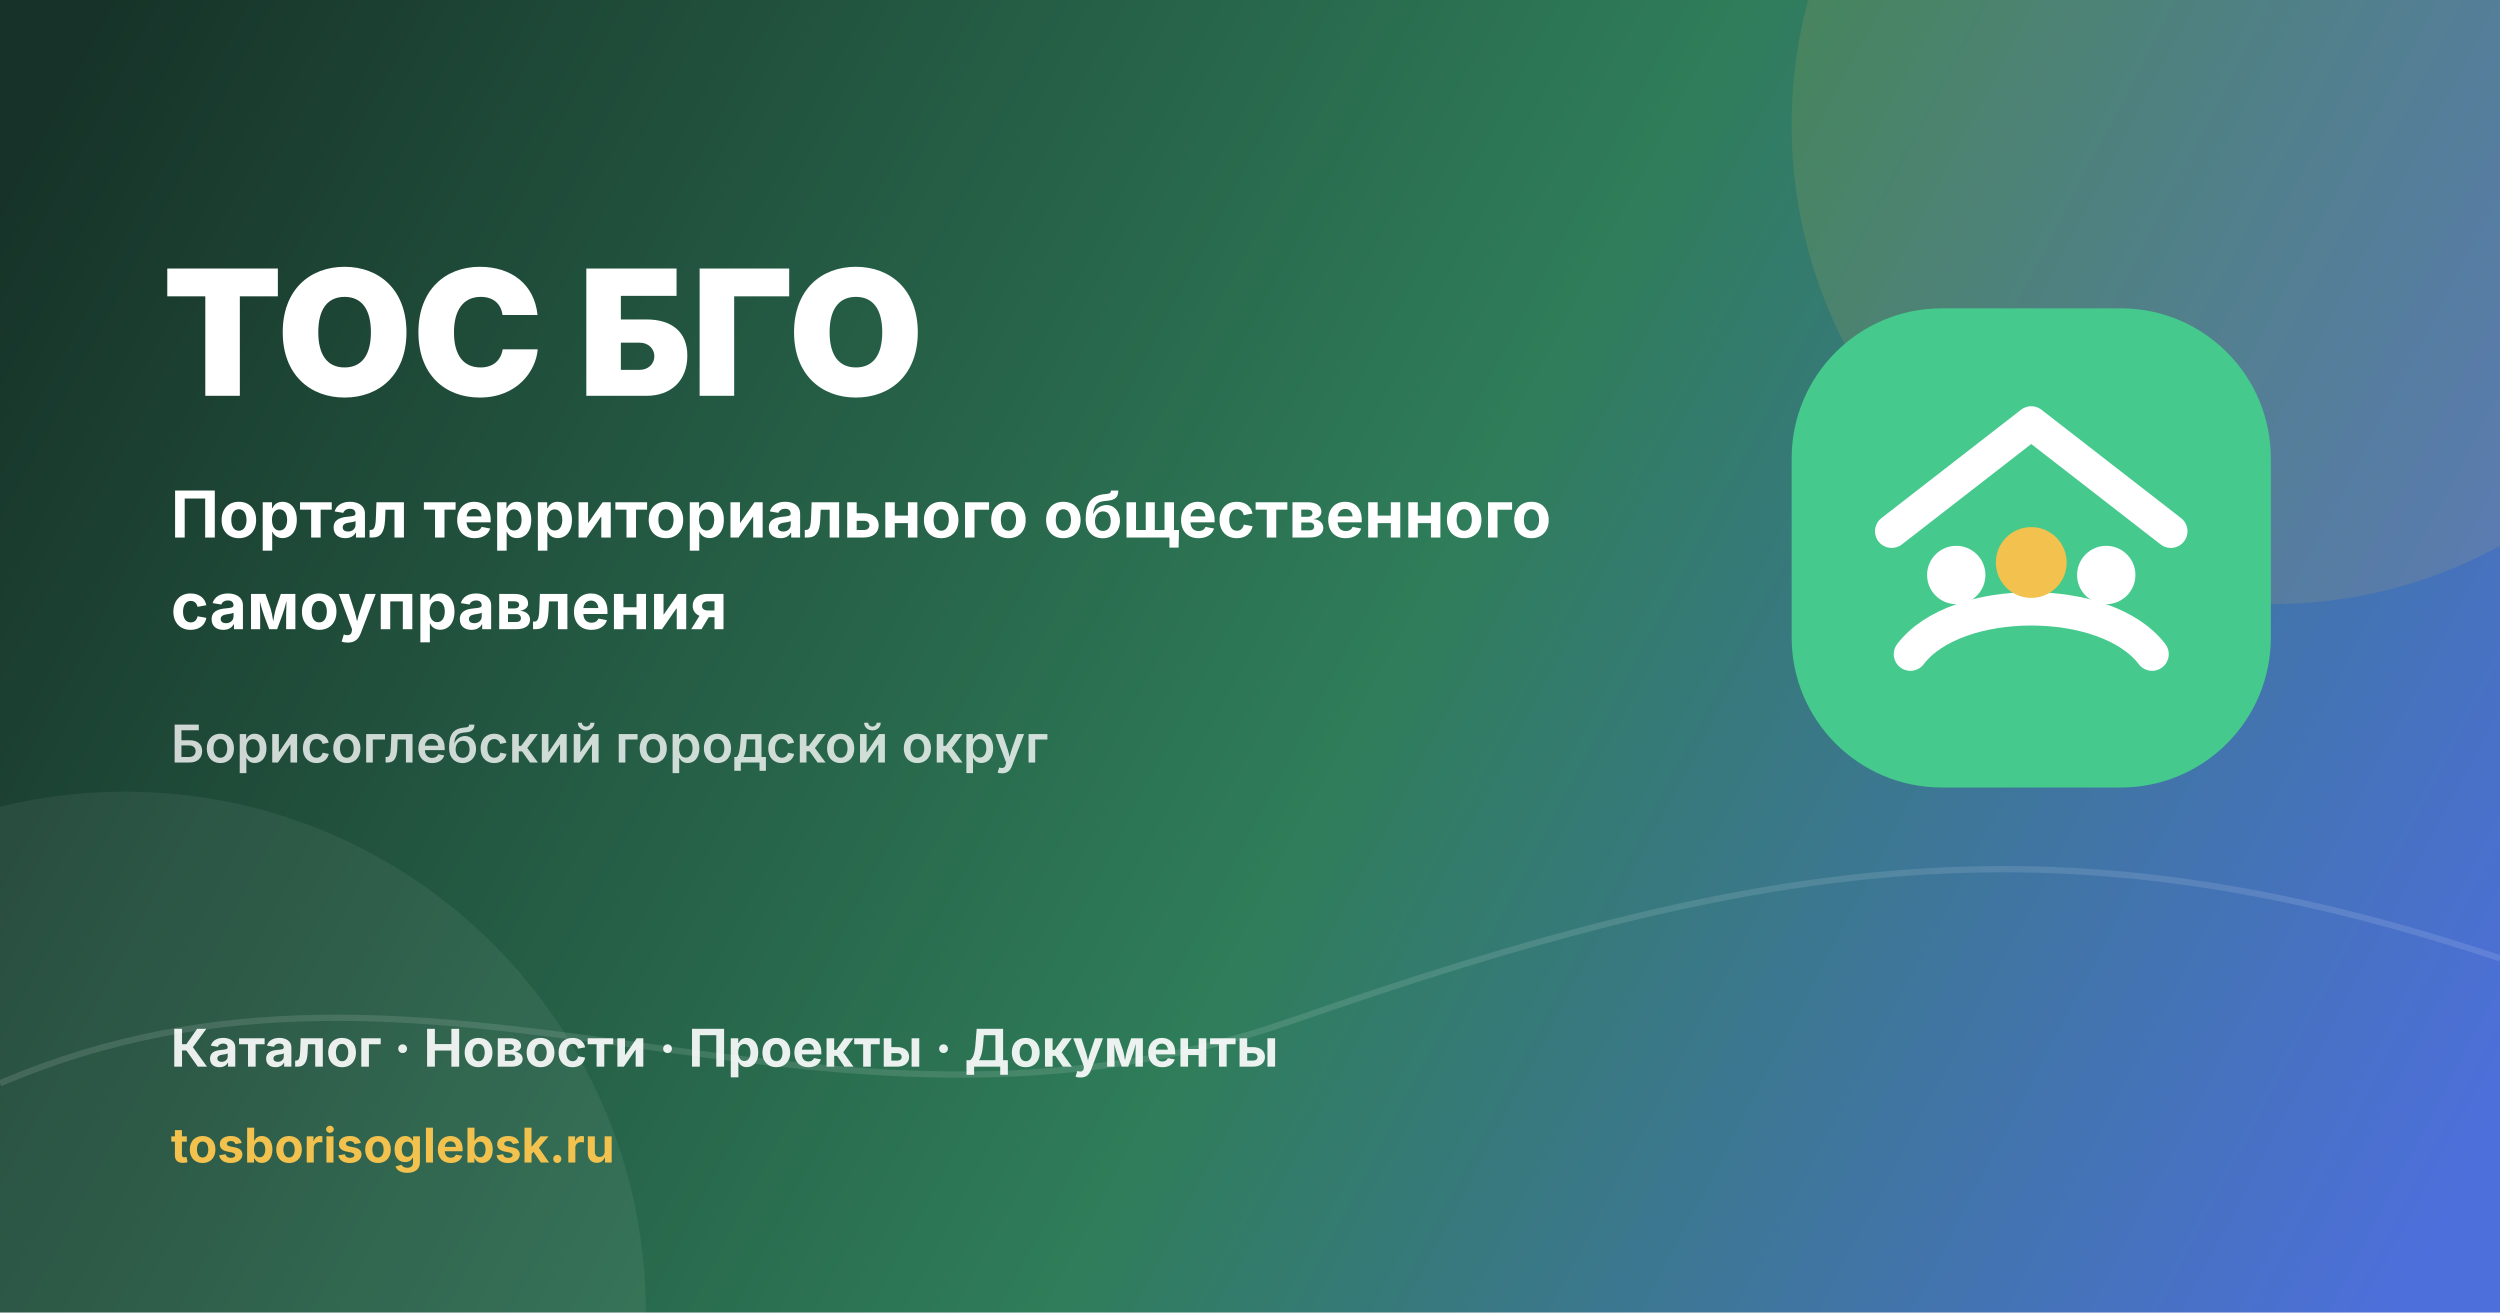
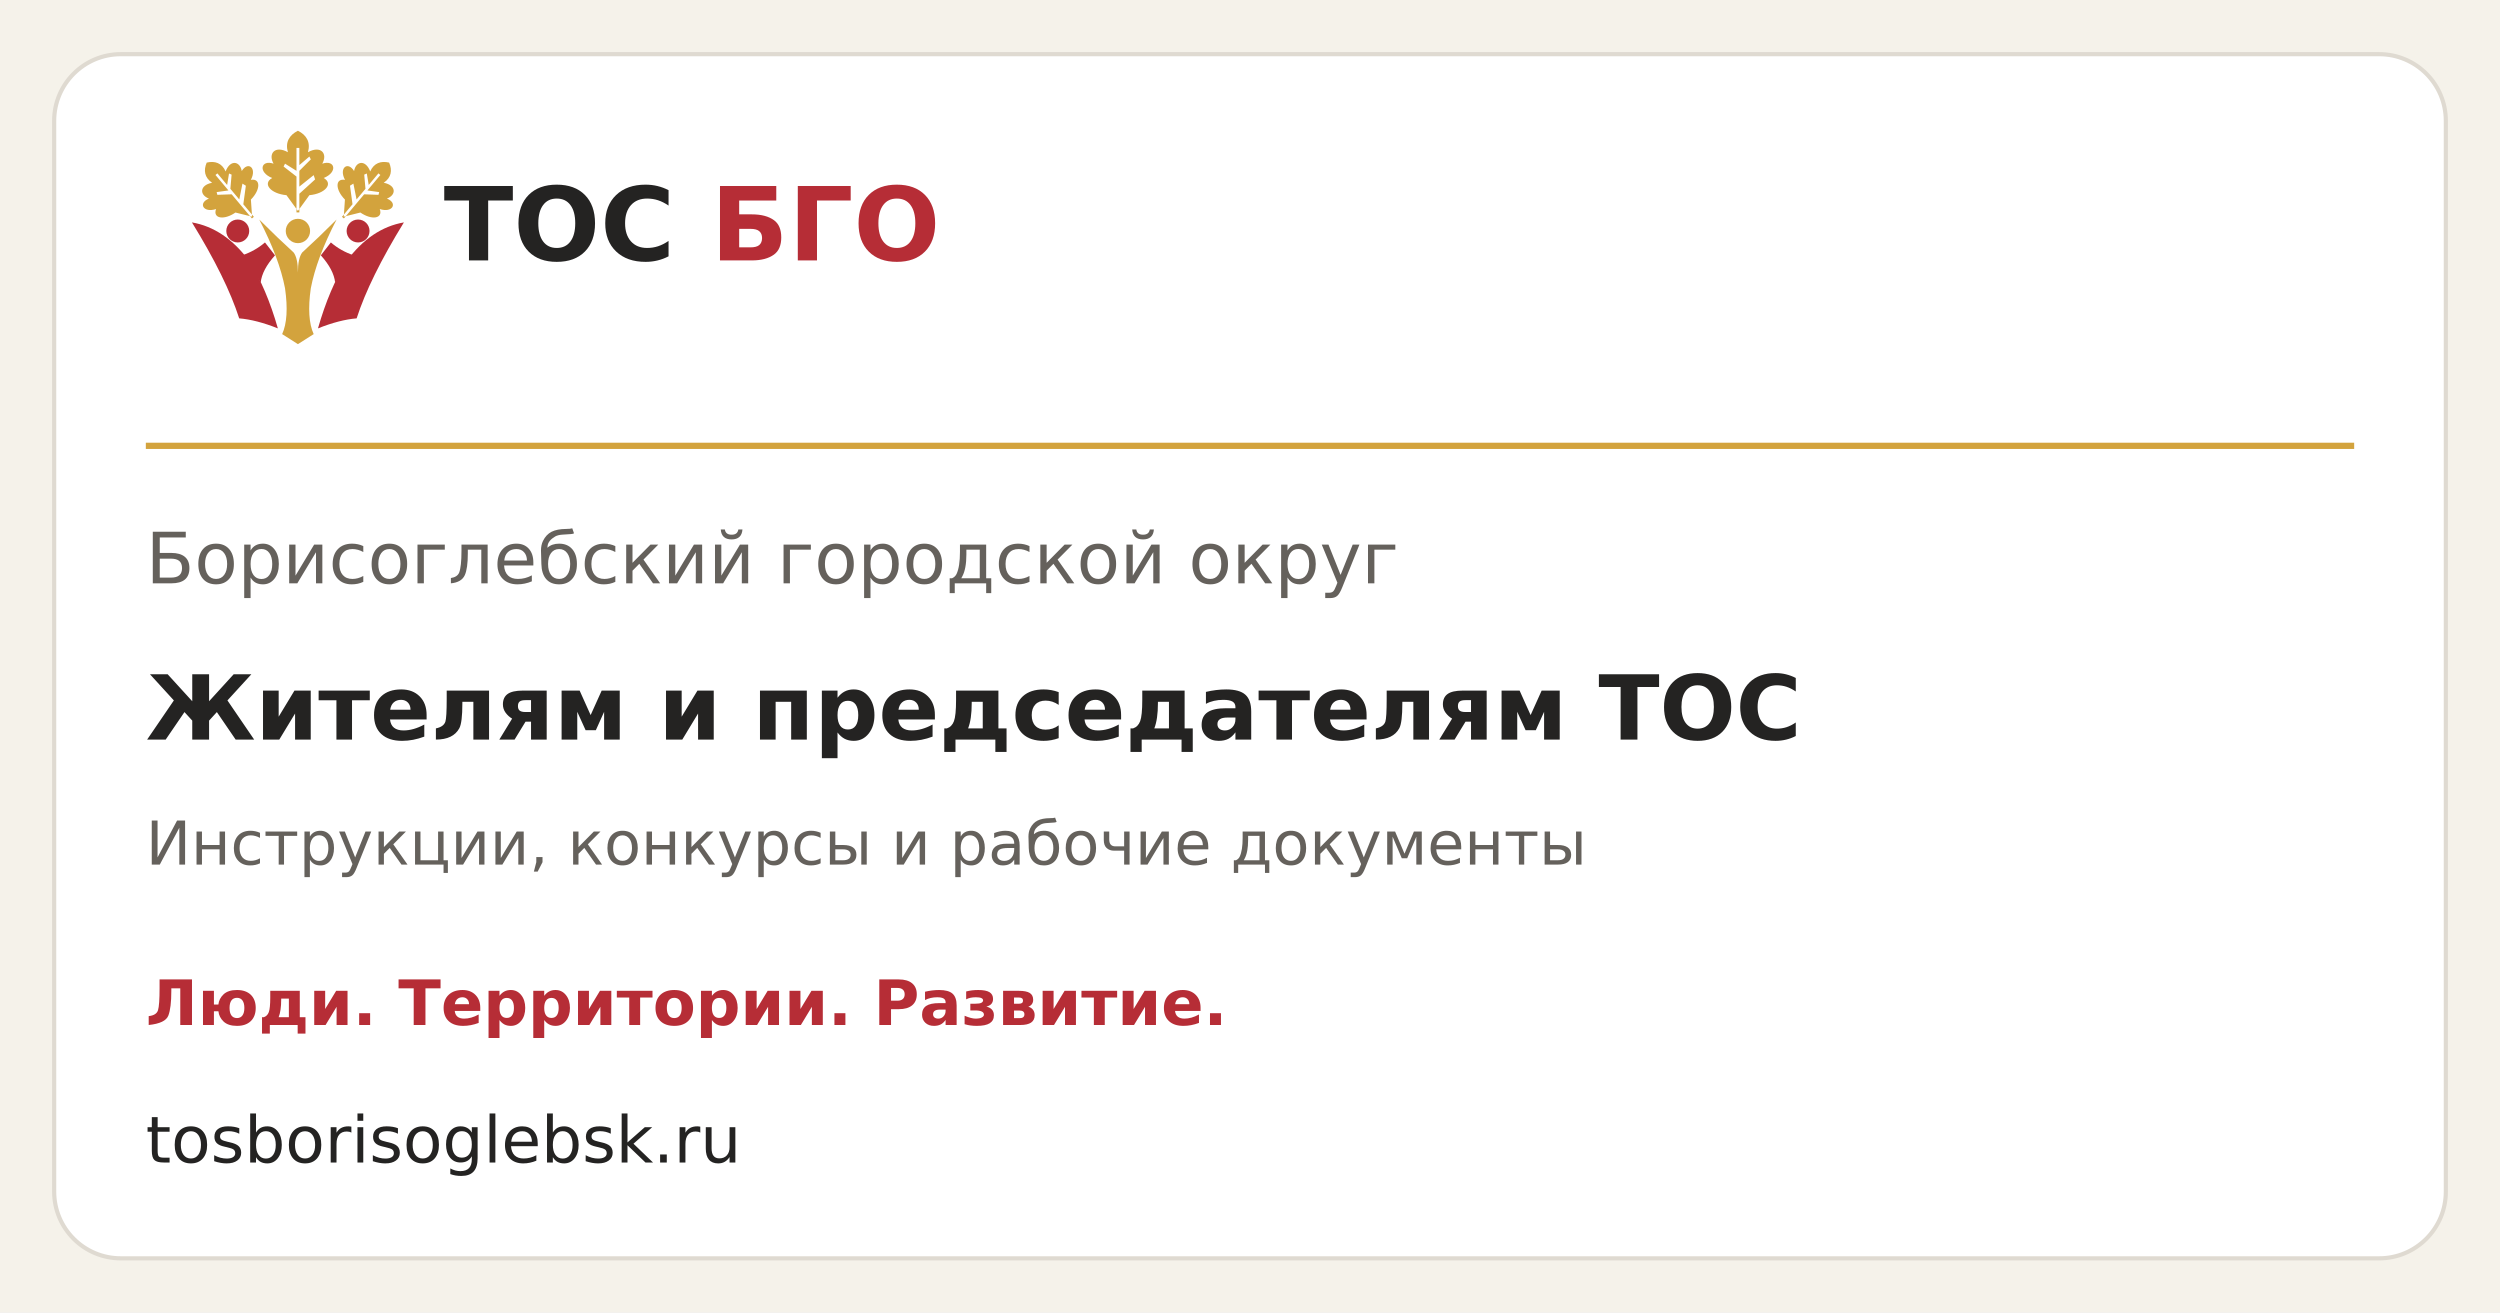
- <svg xmlns="http://www.w3.org/2000/svg" width="1200" height="630" viewBox="0 0 1200 630">
-   <defs>
-     <linearGradient id="b" x1="40" y1="20" x2="1160" y2="610" gradientUnits="userSpaceOnUse">
-       <stop stop-color="#173329" />
-       <stop offset=".55" stop-color="#2F7D5A" />
-       <stop offset="1" stop-color="#4D6FDB" />
-     </linearGradient>
-     <linearGradient id="m" x1="0" y1="0" x2="230" y2="230">
-       <stop stop-color="#45C98C" />
-       <stop offset="1" stop-color="#718DFF" />
-     </linearGradient>
-   </defs>
-   <rect width="1200" height="630" fill="url(#b)" />
-   <circle cx="1090" cy="60" r="230" fill="#F2C14E" opacity=".12" />
-   <circle cx="60" cy="630" r="250" fill="#fff" opacity=".06" />
-   <path d="M0 520C210 430 390 570 620 490S990 390 1200 460" fill="none" stroke="#fff" stroke-width="3" opacity=".12" />
-   <g transform="translate(860 148)" data-brand-mark="tos-bgo-community">
-     <rect width="230" height="230" rx="72" fill="url(#m)" />
-     <path d="M48 107 115 55 182 107M57 166C79 137 151 137 173 166" fill="none" stroke="#fff" stroke-width="16" stroke-linecap="round" stroke-linejoin="round" />
-     <circle cx="79" cy="128" r="14" fill="#fff" />
-     <circle cx="115" cy="122" r="17" fill="#F2C14E" />
-     <circle cx="151" cy="128" r="14" fill="#fff" />
-   </g>
-   <g font-family="Inter,Arial,sans-serif" fill="#fff">
-     <text x="78" y="190" font-size="84" font-weight="900">ТОС БГО</text>
-     <text x="82" y="258" font-size="31" font-weight="700">Портал территориального общественного</text>
-     <text x="82" y="302" font-size="31" font-weight="700">самоуправления</text>
-     <text x="82" y="366" font-size="25" font-weight="600" opacity=".78">Борисоглебский городской округ</text>
-     <text x="82" y="512" font-size="25" font-weight="700" opacity=".9">Каталог · Новости · Проекты · Документы</text>
-     <text x="82" y="558" font-size="23" font-weight="700" fill="#F2C14E">tosborisoglebsk.ru</text>
-   </g>
+ <svg xmlns="http://www.w3.org/2000/svg" width="1200" height="630" viewBox="0 0 1200 630" data-brand-mark="tos-bgo-people-oak-v3">
+   <rect width="1200" height="630" fill="#F5F2EA" />
+   <rect x="26" y="26" width="1148" height="578" rx="32" fill="#FFFFFF" stroke="#DFDAD1" stroke-width="2" />
+   <svg x="64" y="44" width="460" height="142" viewBox="0 0 460 142" data-brand-mark="tos-bgo-people-oak-v3" role="img">
+     <g transform="translate(24 16) scale(1)">
+       <g transform="translate(0 0) scale(0.6875)">
+         <path d="M80 4 C74 7 71 12 73 19 C64 14 59 20 63 27 C54 24 52 33 62 37 C55 41 61 48 72 49 L80 60 L88 49 C99 48 105 41 98 37 C108 33 106 24 97 27 C101 20 96 14 87 19 C89 12 86 7 80 4Z M79 16 L81 16 L81 28 L88 22 L89 24 L81 32 L81 43 L91 35 L92 38 L81 48 L81 61 L79 61 L79 36 L70 29 L71 27 L79 32Z" fill="#D3A33D" fill-rule="evenodd" />
+         <path d="M80 4 C74 7 71 12 73 19 C64 14 59 20 63 27 C54 24 52 33 62 37 C55 41 61 48 72 49 L80 60 L88 49 C99 48 105 41 98 37 C108 33 106 24 97 27 C101 20 96 14 87 19 C89 12 86 7 80 4Z M79 16 L81 16 L81 28 L88 22 L89 24 L81 32 L81 43 L91 35 L92 38 L81 48 L81 61 L79 61 L79 36 L70 29 L71 27 L79 32Z" fill="#D3A33D" fill-rule="evenodd" transform="translate(48 64) rotate(-40) scale(.88) translate(-80 -60)" />
+         <g transform="translate(160 0) scale(-1 1)">
+           <path d="M80 4 C74 7 71 12 73 19 C64 14 59 20 63 27 C54 24 52 33 62 37 C55 41 61 48 72 49 L80 60 L88 49 C99 48 105 41 98 37 C108 33 106 24 97 27 C101 20 96 14 87 19 C89 12 86 7 80 4Z M79 16 L81 16 L81 28 L88 22 L89 24 L81 32 L81 43 L91 35 L92 38 L81 48 L81 61 L79 61 L79 36 L70 29 L71 27 L79 32Z" fill="#D3A33D" fill-rule="evenodd" transform="translate(48 64) rotate(-40) scale(.88) translate(-80 -60)" />
+         </g>
+         <path d="M6 68 Q29 72 46 95 Q58 114 66 142 Q51 136 39 135 Q30 107 6 68Z" fill="#B62D36" />
+         <path d="M41 91 Q50 88 57 82 L64 91 Q55 101 54 110Z" fill="#B62D36" />
+         <g transform="translate(160 0) scale(-1 1)">
+           <path d="M6 68 Q29 72 46 95 Q58 114 66 142 Q51 136 39 135 Q30 107 6 68Z" fill="#B62D36" />
+           <path d="M41 91 Q50 88 57 82 L64 91 Q55 101 54 110Z" fill="#B62D36" />
+         </g>
+         <path d="M53 66 Q66 79 77 89 Q80 93 80 103 Q80 93 83 89 Q94 79 107 66 Q93 93 89 114 Q86 135 91 146 L80 153 L69 146 Q74 135 71 114 Q67 93 53 66Z" fill="#D3A33D" />
+         <circle cx="38" cy="74" r="8" fill="#B62D36" />
+         <circle cx="122" cy="74" r="8" fill="#B62D36" />
+         <circle cx="80" cy="74" r="8.5" fill="#D3A33D" />
+       </g>
+       <g fill="#242322" transform="translate(125 65) scale(0.02392578 -0.02392578)">
+         <path transform="translate(0 0)" d="M10 1493H1386V1202H891V0H506V1202H10Z" />
+         <path transform="translate(1397 0)" d="M870 1241Q694 1241 597.0 1111.0Q500 981 500 745Q500 510 597.0 380.0Q694 250 870 250Q1047 250 1144.0 380.0Q1241 510 1241 745Q1241 981 1144.0 1111.0Q1047 1241 870 1241ZM870 1520Q1230 1520 1434.0 1314.0Q1638 1108 1638 745Q1638 383 1434.0 177.0Q1230 -29 870 -29Q511 -29 306.5 177.0Q102 383 102 745Q102 1108 306.5 1314.0Q511 1520 870 1520Z" />
+         <path transform="translate(3138 0)" d="M1372 82Q1266 27 1151.0 -1.0Q1036 -29 911 -29Q538 -29 320.0 179.5Q102 388 102 745Q102 1103 320.0 1311.5Q538 1520 911 1520Q1036 1520 1151.0 1492.0Q1266 1464 1372 1409V1100Q1265 1173 1161.0 1207.0Q1057 1241 942 1241Q736 1241 618.0 1109.0Q500 977 500 745Q500 514 618.0 382.0Q736 250 942 250Q1057 250 1161.0 284.0Q1265 318 1372 391Z" />
+         <path transform="translate(4641 0)" d="" />
+         <path transform="translate(5354 0)" d="M799 262Q920 262 974 307Q1032 356 1032 449Q1032 540 974 588Q921 633 799 633H573V262ZM827 0H188V1493H1317V1202H573V924H827Q1110 924 1271 807Q1417 701 1417 461Q1417 223 1271 117Q1110 0 827 0Z" fill="#B62D36" />
+         <path transform="translate(6915 0)" d="M188 0V1493H1249V1202H573V0Z" fill="#B62D36" />
+         <path transform="translate(8220 0)" d="M870 1241Q694 1241 597.0 1111.0Q500 981 500 745Q500 510 597.0 380.0Q694 250 870 250Q1047 250 1144.0 380.0Q1241 510 1241 745Q1241 981 1144.0 1111.0Q1047 1241 870 1241ZM870 1520Q1230 1520 1434.0 1314.0Q1638 1108 1638 745Q1638 383 1434.0 177.0Q1230 -29 870 -29Q511 -29 306.5 177.0Q102 383 102 745Q102 1108 306.5 1314.0Q511 1520 870 1520Z" fill="#B62D36" />
+       </g>
+     </g>
+   </svg>
+   <path d="M70 214H1130" stroke="#D3A33D" stroke-width="3" />
+   <text x="70" y="280" font-family="DejaVu Sans, sans-serif" font-size="34" fill="#65615C">Борисоглебский городской округ</text>
+   <text x="70" y="355" font-family="DejaVu Sans, sans-serif" font-size="43" font-weight="700" fill="#242322">Жителям и председателям ТОС</text>
+   <text x="70" y="415" font-family="DejaVu Sans, sans-serif" font-size="29" fill="#65615C">Инструкции, конкурсы и рабочие документы</text>
+   <text x="70" y="492" font-family="DejaVu Sans, sans-serif" font-size="30" font-weight="700" fill="#B62D36">Люди. Территории. Развитие.</text>
+   <text x="70" y="558" font-family="DejaVu Sans, sans-serif" font-size="31" fill="#242322">tosborisoglebsk.ru</text>
</svg>
